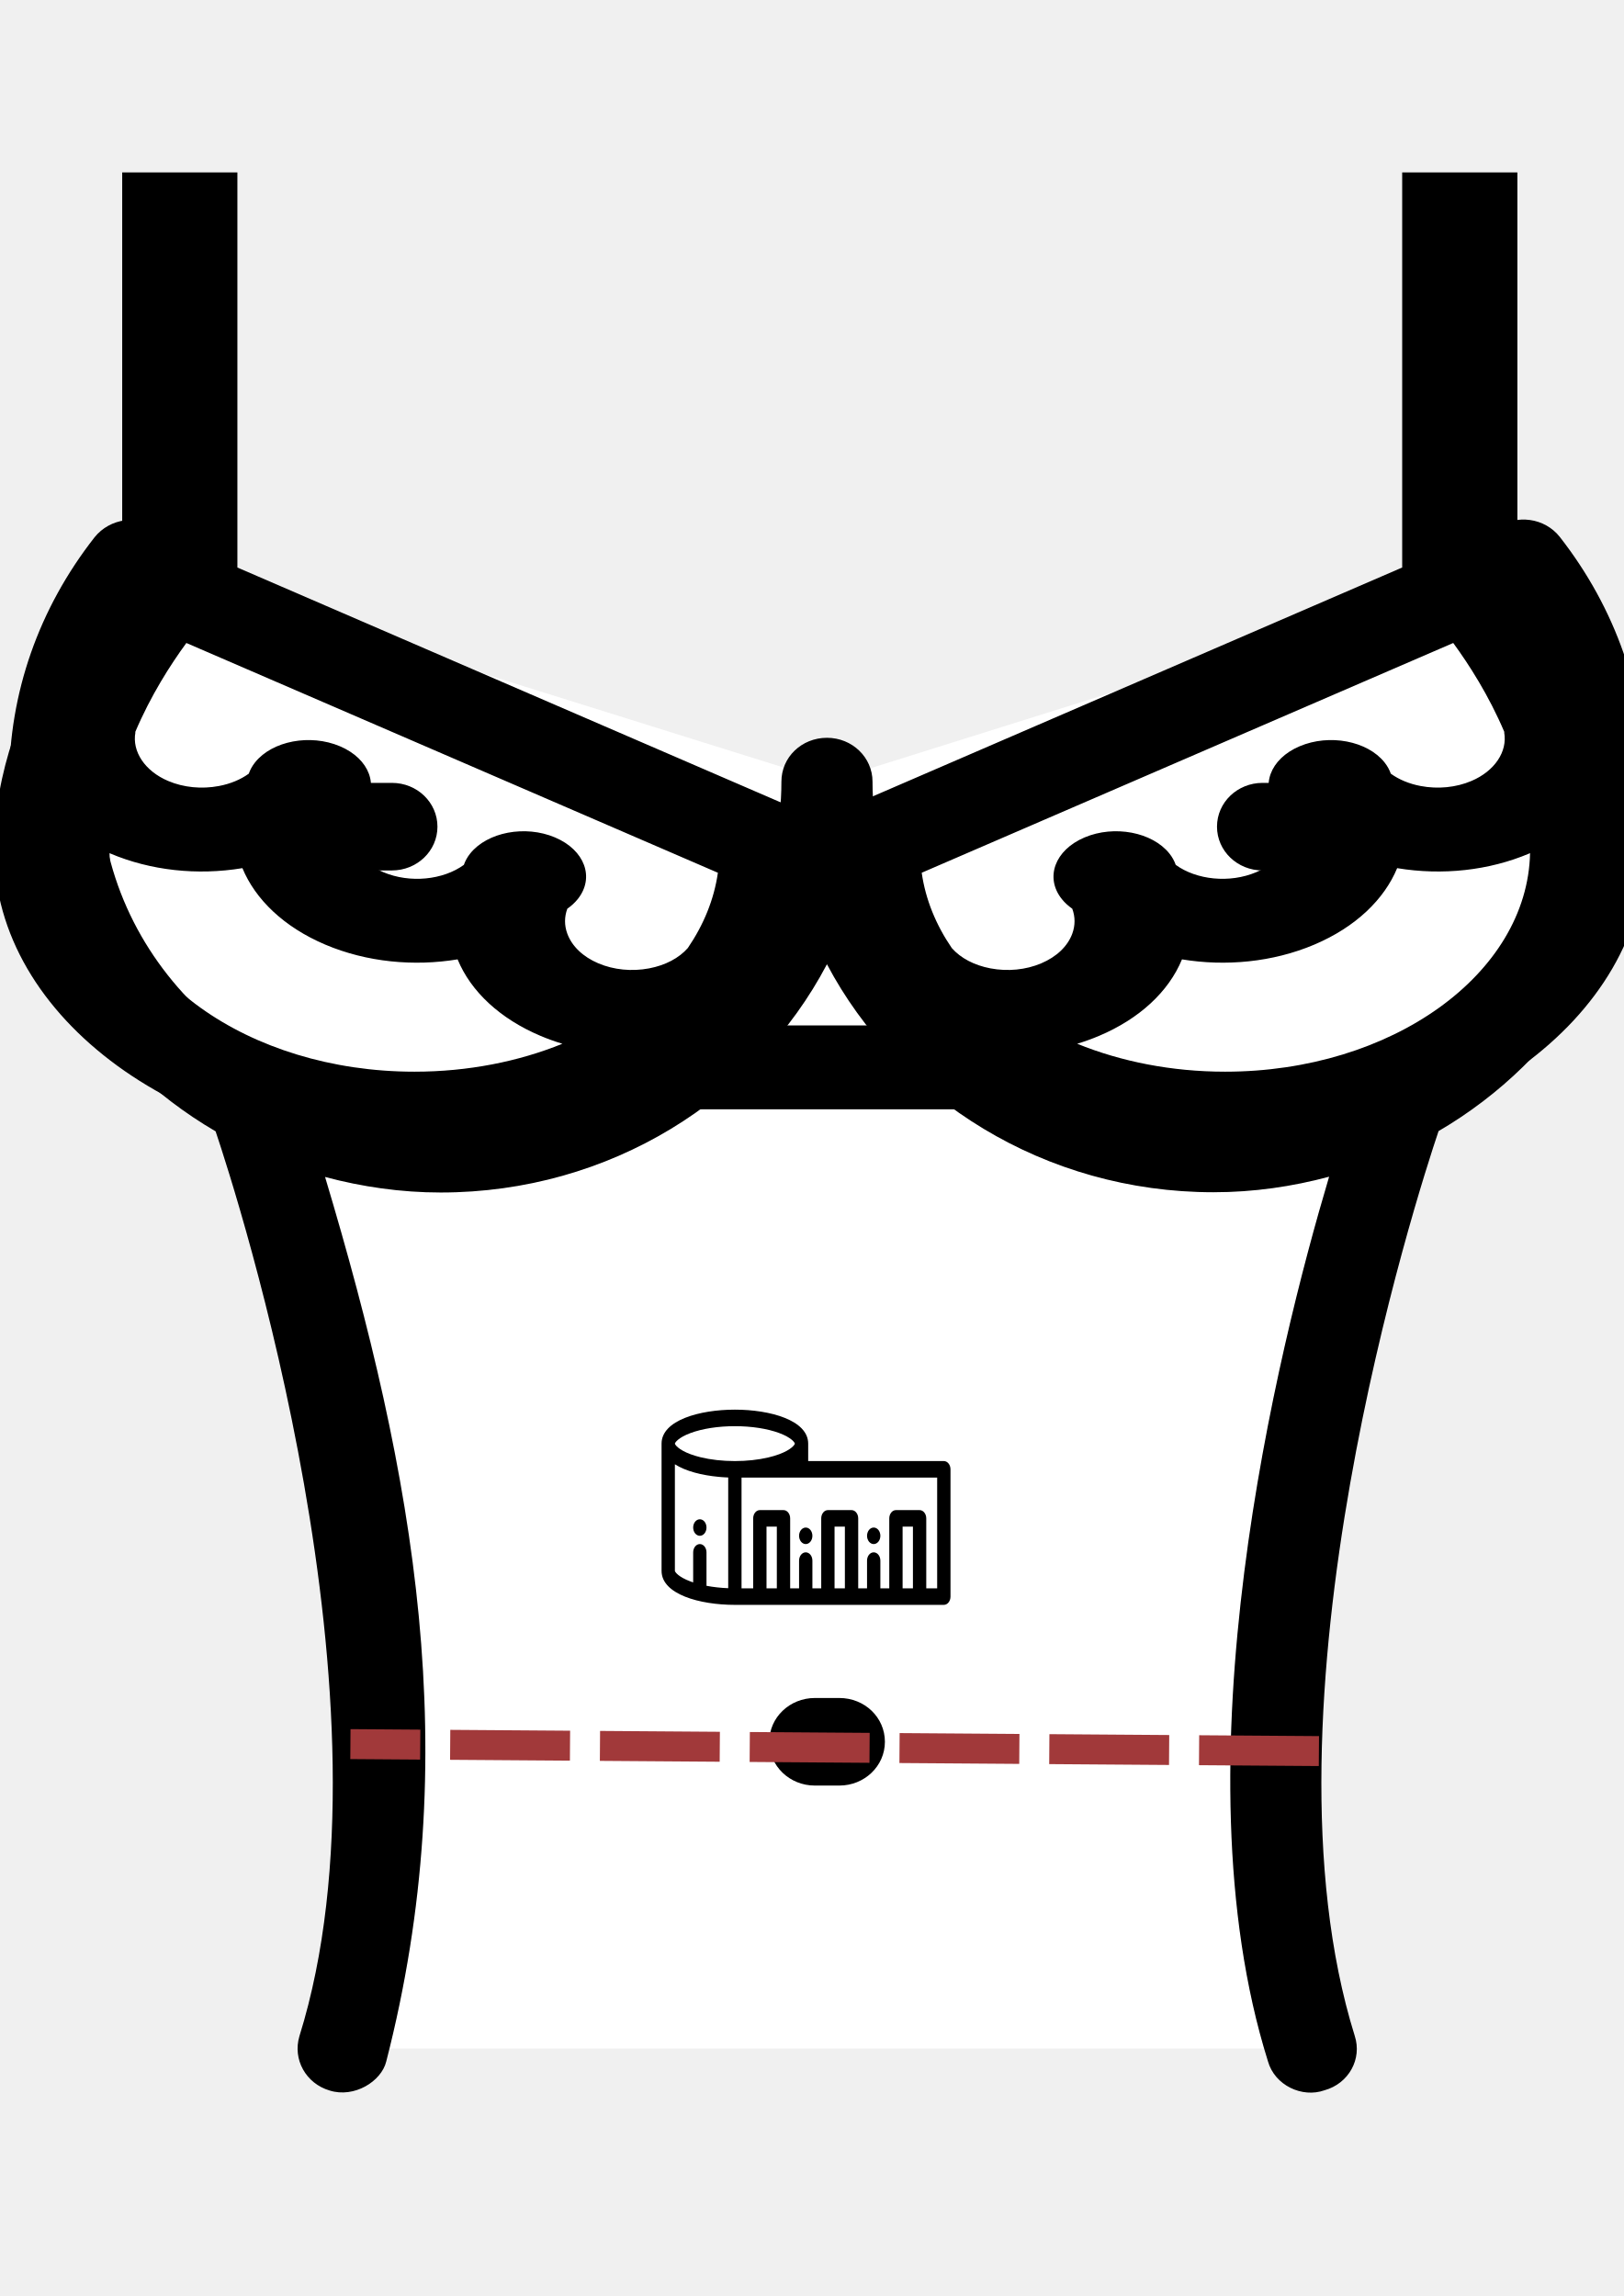
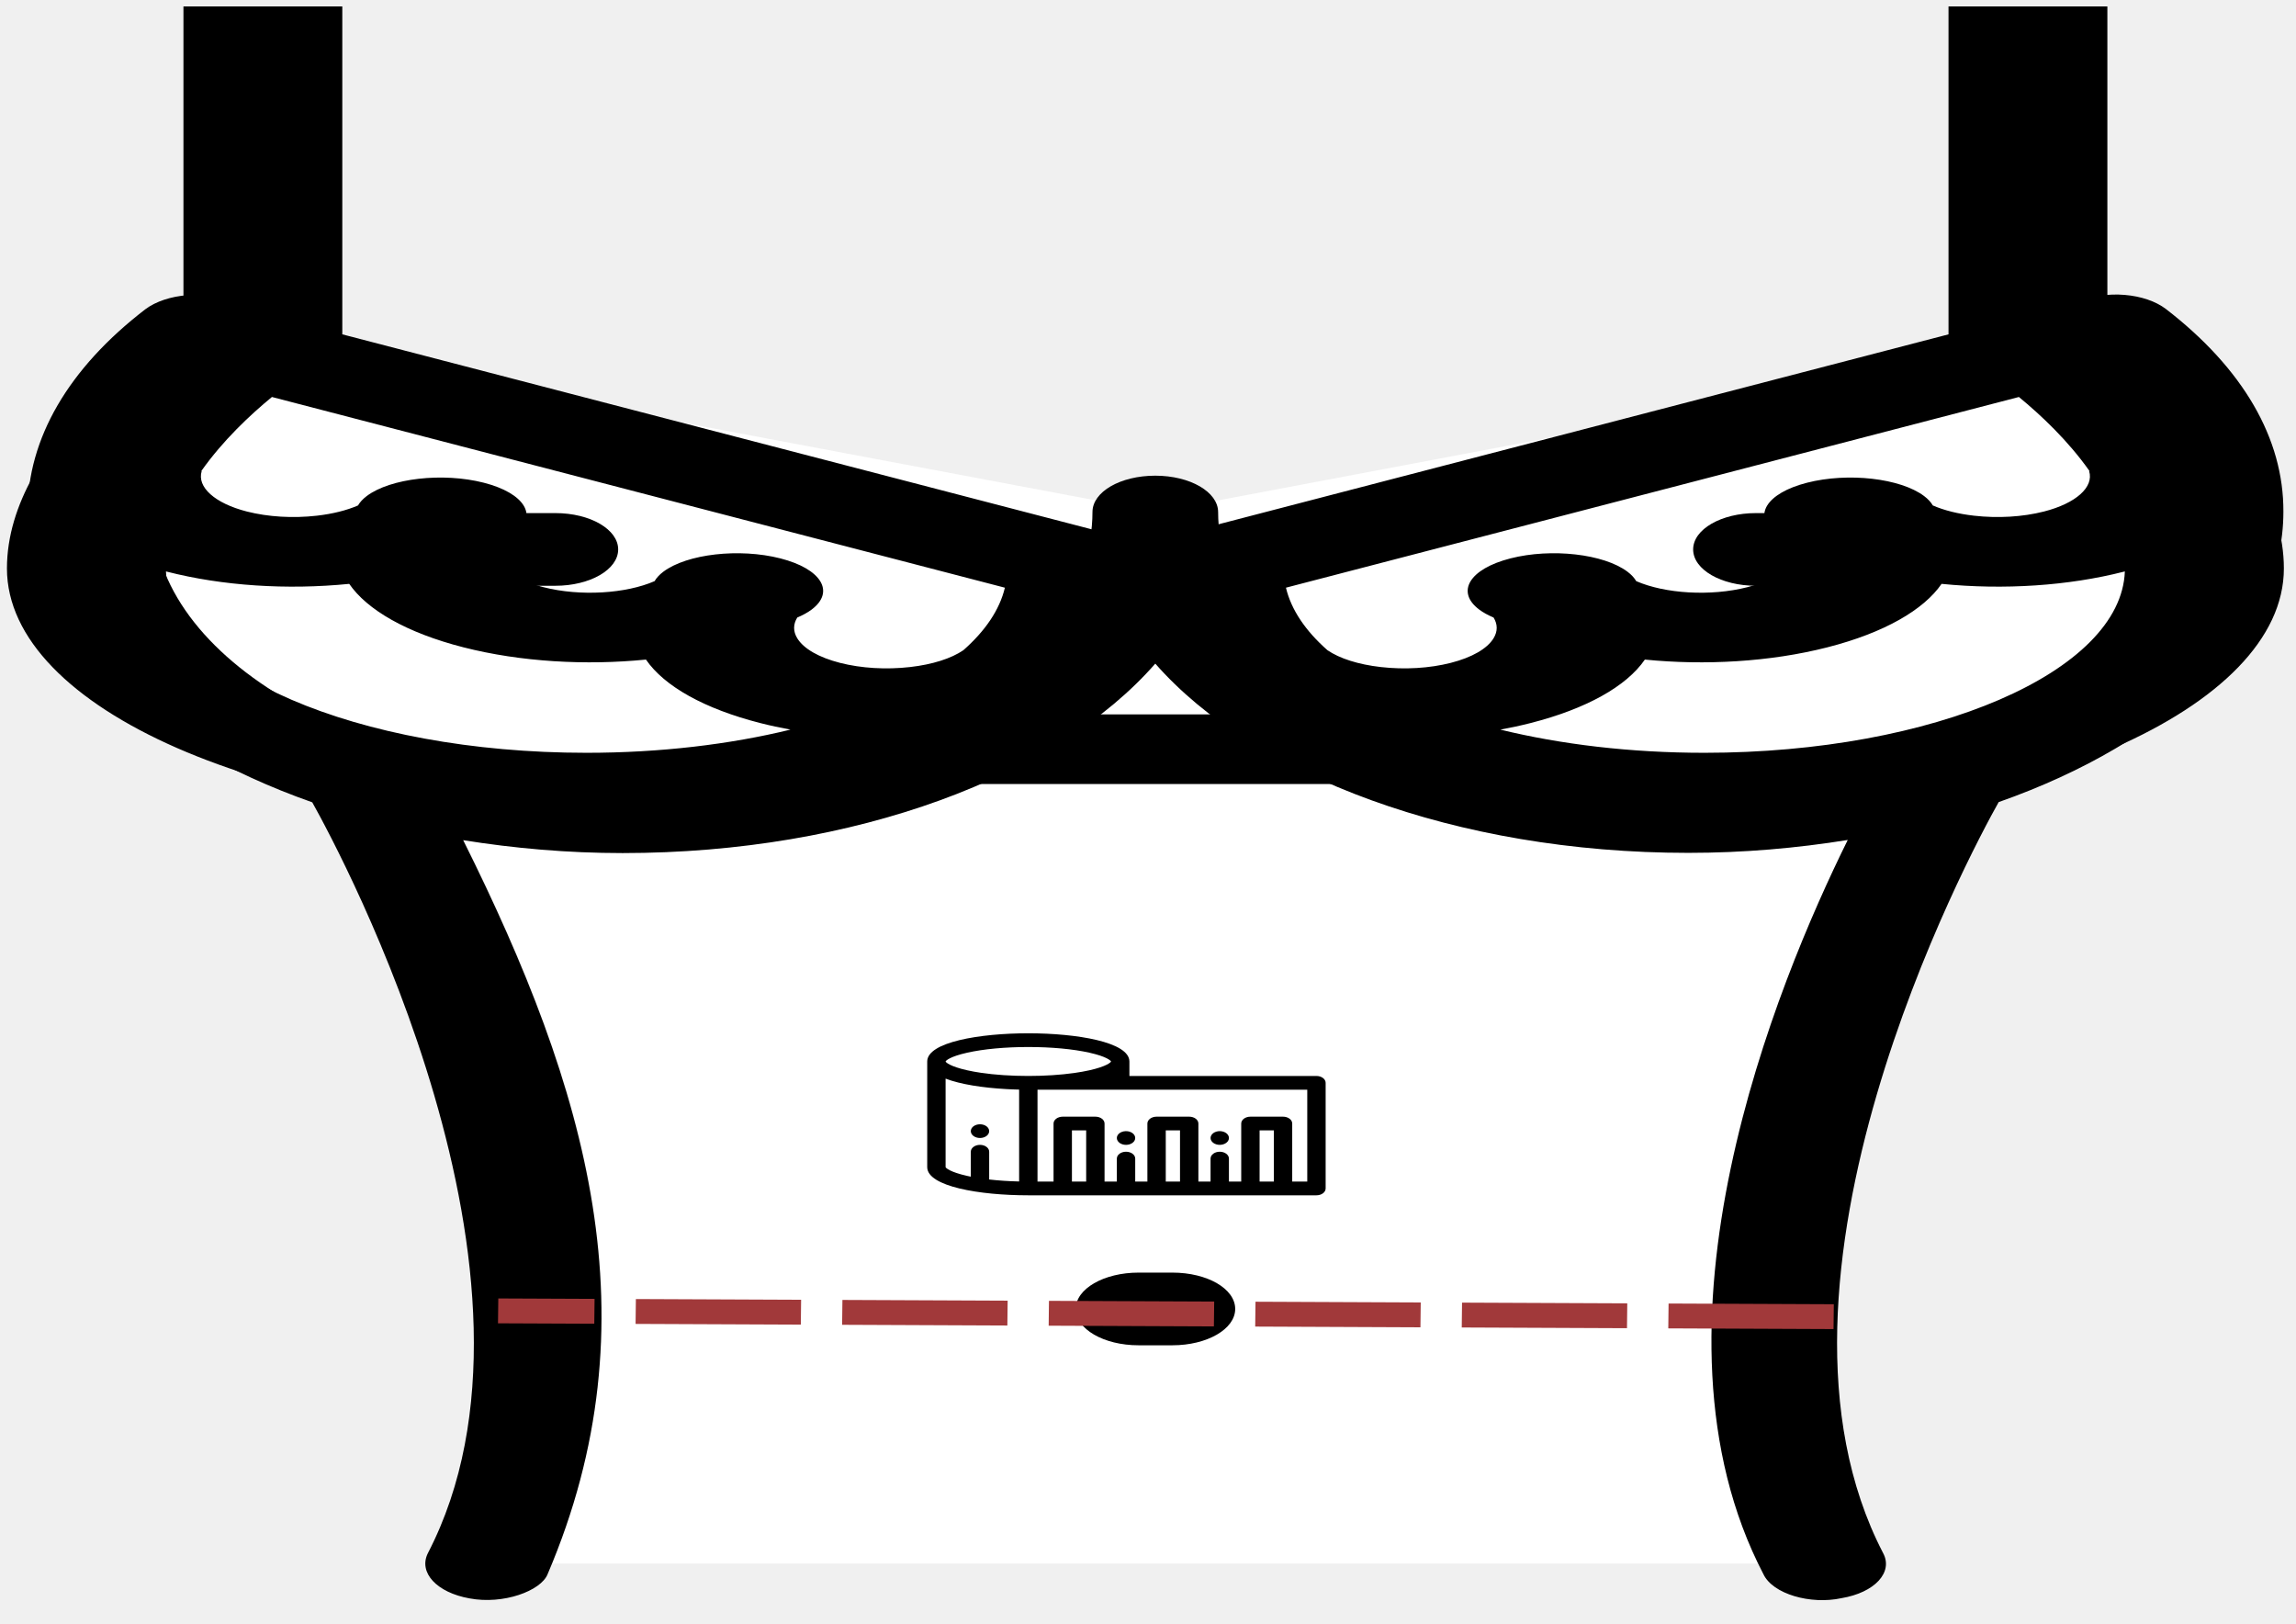
- <svg xmlns="http://www.w3.org/2000/svg" width="210mm" height="297mm" viewBox="0 0 210 297" version="1.1" id="svg4806" xml:space="preserve">
-   <defs id="defs4803" />
+ <svg xmlns="http://www.w3.org/2000/svg" width="297mm" height="210mm" viewBox="0 0 297 210" version="1.1" id="svg5" xml:space="preserve">
+   <defs id="defs2" />
  <g id="layer1">
-     <g style="fill:#000000" id="g8906" transform="matrix(0.5392754,0,0,0.5184345,1.137689,67.2069)">
-       <g id="SVGRepo_bgCarrier" stroke-width="0" />
-       <g id="SVGRepo_tracerCarrier" stroke-linecap="round" stroke-linejoin="round" />
-       <g id="SVGRepo_iconCarrier">
-         <g id="g8864">
-           <path style="fill:#ffffff" d="m 316.655,163.965 c -8.857,2.457 -18.166,3.879 -27.733,3.879 -40.598,0 -75.636,-23.273 -92.638,-56.954 -17.002,33.681 -52.105,56.954 -92.638,56.954 -9.632,0 -18.941,-1.422 -27.733,-3.879 21.267,73.697 33.162,142.351 15.384,217.535 H 301.14 c -20.687,-73.891 3.426,-174.933 15.515,-217.535 z" id="path8858" />
-           <path style="fill:#ffffff" d="m 21.867,65.379 c 0,44.477 36.719,80.679 81.778,80.679 45.059,0 81.778,-36.137 81.778,-80.679 0,-1.164 0.259,-2.327 0.646,-3.426 L 39.645,14.308 c -0.388,1.099 -0.84,2.133 -1.616,3.168 C 27.427,31.44 21.867,48.054 21.867,65.379 Z" id="path8860" />
-           <path style="fill:#ffffff" d="m 288.922,146.058 c 45.059,0 81.778,-36.137 81.778,-80.679 0,-17.325 -5.56,-33.939 -16.162,-47.903 -0.776,-1.034 -1.228,-2.069 -1.616,-3.168 l -146.36,47.774 c 0.388,1.099 0.646,2.133 0.646,3.426 0,44.412 36.655,80.55 81.714,80.55 z" id="path8862" />
-         </g>
-         <g id="g8870">
-           <path style="fill:#ffffff" d="M 55.418,30.535 C 47.66,40.749 43.652,52.773 43.652,65.379 c 0,32.453 26.893,58.893 59.992,58.893 33.099,0 59.992,-26.44 59.992,-58.893" id="path8866" />
-           <path style="fill:#ffffff" d="m 228.994,65.379 c 0,32.453 26.893,58.893 59.992,58.893 33.099,0 59.992,-26.44 59.992,-58.893 0,-12.606 -4.073,-24.63 -11.766,-34.844" id="path8868" />
-         </g>
-         <path style="fill:#ffffff" d="m 293.124,167.714 c -1.422,0.065 -63.289,5.56 -96.84,-56.824 -29.673,52.945 -75.442,57.729 -96.84,56.824 4.267,15.774 9.18,36.525 13.382,59.992 h 31.354 c 6.012,0 10.925,4.848 10.925,10.925 0,6.012 -4.848,10.925 -10.925,10.925 h -27.992 c 1.034,7.111 1.875,14.352 2.651,21.786 H 129.7 c 6.012,0 10.925,4.848 10.925,10.925 0,6.077 -4.848,10.925 -10.925,10.925 h -9.115 c 1.034,18.618 0.84,37.495 -1.034,55.79 h 153.406 c -6.791,-66.391 9.177,-140.54 20.167,-181.268 z" id="path8872" />
-         <g id="g8882">
-           <path style="fill:#000000" d="m 85.996,87.553 h 5.883 c 6.012,0 10.925,-4.848 10.925,-10.925 0,-6.012 -4.848,-10.925 -10.925,-10.925 h -5.883 c -6.012,0 -10.925,4.848 -10.925,10.925 0.065,6.076 4.913,10.925 10.925,10.925 z" id="path8874" />
-           <path style="fill:#000000" d="m 300.687,87.553 h 5.883 c 6.012,0 10.925,-4.848 10.925,-10.925 0,-6.012 -4.848,-10.925 -10.925,-10.925 h -5.883 c -6.012,0 -10.925,4.848 -10.925,10.925 0,6.077 4.913,10.925 10.925,10.925 z" id="path8876" />
-           <path style="fill:#000000" d="m 199.192,294.034 h -5.883 c -6.012,0 -10.925,4.848 -10.925,10.925 0,6.012 4.848,10.925 10.925,10.925 h 5.883 c 6.012,0 10.925,-4.848 10.925,-10.925 0,-6.077 -4.848,-10.925 -10.925,-10.925 z" id="path8878" />
-           <path style="fill:#000000" d="m 371.992,4.353 c -3.62,-4.784 -10.408,-5.818 -15.321,-2.133 -4.784,3.62 -5.818,10.408 -2.133,15.192 10.602,14.093 16.162,30.578 16.162,47.903 0,44.541 -36.719,80.679 -81.778,80.679 -45.059,0 -81.778,-36.073 -81.778,-80.614 0,-6.012 -4.848,-10.925 -10.925,-10.925 -6.077,0 -10.925,4.848 -10.925,10.925 0,44.477 -36.719,80.679 -81.778,80.679 -45.059,0 -81.649,-36.139 -81.649,-80.68 0,-17.325 5.56,-33.939 16.162,-47.903 C 41.649,12.692 40.68,5.84 35.896,2.284 31.112,-1.336 24.26,-0.367 20.575,4.417 7.192,22.195 0.081,43.27 0.081,65.379 c 0,36.913 19.846,69.236 49.519,87.273 5.107,15.774 44.735,143.644 20.105,225.745 -1.681,5.818 1.552,11.83 7.24,13.576 5.883,1.939 12.412,-2.263 13.576,-7.24 18.877,-76.412 6.853,-145.972 -14.675,-220.703 8.857,2.457 18.166,3.879 27.733,3.879 40.598,0 75.636,-23.273 92.638,-56.954 17.067,33.616 52.17,56.889 92.703,56.889 9.632,0 18.941,-1.422 27.733,-3.879 -12.348,43.119 -37.042,146.489 -14.675,220.703 1.616,6.012 8.21,9.244 13.576,7.24 5.818,-1.681 9.051,-7.822 7.24,-13.576 -24.63,-82.166 14.998,-210.036 20.105,-225.745 29.673,-18.036 49.519,-50.36 49.519,-87.273 0.067,-22.044 -7.044,-43.119 -20.426,-60.961 z" id="path8880" />
+     <g id="layer1-37" transform="matrix(1.379195,0,0,0.8298271,1.933171,-17.67563)">
+       <g style="fill:#000000" id="g8906" transform="matrix(0.5392754,0,0,0.5184345,1.137689,67.2069)">
+         <g id="SVGRepo_bgCarrier" stroke-width="0" />
+         <g id="SVGRepo_tracerCarrier" stroke-linecap="round" stroke-linejoin="round" />
+         <g id="SVGRepo_iconCarrier">
+           <g id="g8864">
+             <path style="fill:#ffffff" d="m 316.655,163.965 c -8.857,2.457 -18.166,3.879 -27.733,3.879 -40.598,0 -75.636,-23.273 -92.638,-56.954 -17.002,33.681 -52.105,56.954 -92.638,56.954 -9.632,0 -18.941,-1.422 -27.733,-3.879 21.267,73.697 33.162,142.351 15.384,217.535 H 301.14 c -20.687,-73.891 3.426,-174.933 15.515,-217.535 z" id="path8858" />
+             <path style="fill:#ffffff" d="m 21.867,65.379 c 0,44.477 36.719,80.679 81.778,80.679 45.059,0 81.778,-36.137 81.778,-80.679 0,-1.164 0.259,-2.327 0.646,-3.426 L 39.645,14.308 c -0.388,1.099 -0.84,2.133 -1.616,3.168 C 27.427,31.44 21.867,48.054 21.867,65.379 Z" id="path8860" />
+             <path style="fill:#ffffff" d="m 288.922,146.058 c 45.059,0 81.778,-36.137 81.778,-80.679 0,-17.325 -5.56,-33.939 -16.162,-47.903 -0.776,-1.034 -1.228,-2.069 -1.616,-3.168 l -146.36,47.774 c 0.388,1.099 0.646,2.133 0.646,3.426 0,44.412 36.655,80.55 81.714,80.55 z" id="path8862" />
+           </g>
+           <g id="g8870">
+             <path style="fill:#ffffff" d="M 55.418,30.535 C 47.66,40.749 43.652,52.773 43.652,65.379 c 0,32.453 26.893,58.893 59.992,58.893 33.099,0 59.992,-26.44 59.992,-58.893" id="path8866" />
+             <path style="fill:#ffffff" d="m 228.994,65.379 c 0,32.453 26.893,58.893 59.992,58.893 33.099,0 59.992,-26.44 59.992,-58.893 0,-12.606 -4.073,-24.63 -11.766,-34.844" id="path8868" />
+           </g>
+           <path style="fill:#ffffff" d="m 293.124,167.714 c -1.422,0.065 -63.289,5.56 -96.84,-56.824 -29.673,52.945 -75.442,57.729 -96.84,56.824 4.267,15.774 9.18,36.525 13.382,59.992 h 31.354 c 6.012,0 10.925,4.848 10.925,10.925 0,6.012 -4.848,10.925 -10.925,10.925 h -27.992 c 1.034,7.111 1.875,14.352 2.651,21.786 H 129.7 c 6.012,0 10.925,4.848 10.925,10.925 0,6.077 -4.848,10.925 -10.925,10.925 h -9.115 c 1.034,18.618 0.84,37.495 -1.034,55.79 h 153.406 c -6.791,-66.391 9.177,-140.54 20.167,-181.268 z" id="path8872" />
+           <g id="g8882">
+             <path style="fill:#000000" d="m 85.996,87.553 h 5.883 c 6.012,0 10.925,-4.848 10.925,-10.925 0,-6.012 -4.848,-10.925 -10.925,-10.925 h -5.883 c -6.012,0 -10.925,4.848 -10.925,10.925 0.065,6.076 4.913,10.925 10.925,10.925 z" id="path8874" />
+             <path style="fill:#000000" d="m 300.687,87.553 h 5.883 c 6.012,0 10.925,-4.848 10.925,-10.925 0,-6.012 -4.848,-10.925 -10.925,-10.925 h -5.883 c -6.012,0 -10.925,4.848 -10.925,10.925 0,6.077 4.913,10.925 10.925,10.925 z" id="path8876" />
+             <path style="fill:#000000" d="m 199.192,294.034 h -5.883 c -6.012,0 -10.925,4.848 -10.925,10.925 0,6.012 4.848,10.925 10.925,10.925 h 5.883 c 6.012,0 10.925,-4.848 10.925,-10.925 0,-6.077 -4.848,-10.925 -10.925,-10.925 z" id="path8878" />
+             <path style="fill:#000000" d="m 371.992,4.353 c -3.62,-4.784 -10.408,-5.818 -15.321,-2.133 -4.784,3.62 -5.818,10.408 -2.133,15.192 10.602,14.093 16.162,30.578 16.162,47.903 0,44.541 -36.719,80.679 -81.778,80.679 -45.059,0 -81.778,-36.073 -81.778,-80.614 0,-6.012 -4.848,-10.925 -10.925,-10.925 -6.077,0 -10.925,4.848 -10.925,10.925 0,44.477 -36.719,80.679 -81.778,80.679 -45.059,0 -81.649,-36.139 -81.649,-80.68 0,-17.325 5.56,-33.939 16.162,-47.903 C 41.649,12.692 40.68,5.84 35.896,2.284 31.112,-1.336 24.26,-0.367 20.575,4.417 7.192,22.195 0.081,43.27 0.081,65.379 c 0,36.913 19.846,69.236 49.519,87.273 5.107,15.774 44.735,143.644 20.105,225.745 -1.681,5.818 1.552,11.83 7.24,13.576 5.883,1.939 12.412,-2.263 13.576,-7.24 18.877,-76.412 6.853,-145.972 -14.675,-220.703 8.857,2.457 18.166,3.879 27.733,3.879 40.598,0 75.636,-23.273 92.638,-56.954 17.067,33.616 52.17,56.889 92.703,56.889 9.632,0 18.941,-1.422 27.733,-3.879 -12.348,43.119 -37.042,146.489 -14.675,220.703 1.616,6.012 8.21,9.244 13.576,7.24 5.818,-1.681 9.051,-7.822 7.24,-13.576 -24.63,-82.166 14.998,-210.036 20.105,-225.745 29.673,-18.036 49.519,-50.36 49.519,-87.273 0.067,-22.044 -7.044,-43.119 -20.426,-60.961 z" id="path8880" />
+           </g>
        </g>
      </g>
-     </g>
-     <g style="fill:#000000" id="g10033" transform="matrix(0.4170992,0,0,0.3037129,-0.7507101,8.140547)">
-       <g id="g10023">
-         <g id="g10021">
-           <path d="m 473.224,212.3 -0.913,-1.294 V 46.635 H 436.59 V 214.908 L 256,322.133 75.41,214.908 V 46.635 H 39.69 v 164.37 l -0.913,1.294 C 37.193,214.545 0,268.047 0,335.049 c 0,71.856 58.46,130.315 130.315,130.315 25.239,0 48.822,-7.22 68.803,-19.694 h 113.763 c 19.981,12.474 43.563,19.694 68.803,19.694 71.856,0 130.315,-58.46 130.315,-130.315 C 512,268.047 474.807,214.545 473.224,212.3 Z M 130.316,429.642 c -51.654,0 -93.741,-41.618 -94.557,-93.08 0.074,0.043 0.144,0.089 0.218,0.132 12.468,7.26 26.956,9.459 40.993,6.259 3.984,13.236 12.812,25.07 25.702,32.576 12.892,7.506 27.538,9.342 41.018,6.273 4.144,13.786 13.211,25.304 25.677,32.563 2.212,1.29 4.49,2.415 6.818,3.383 -13.594,7.571 -29.235,11.894 -45.869,11.894 z m 84.756,-52.657 c -2.737,4.275 -6.955,7.343 -11.996,8.654 -5.376,1.396 -10.963,0.636 -15.733,-2.141 -4.771,-2.778 -8.191,-7.262 -9.629,-12.626 -0.957,-3.571 -0.928,-7.217 0.001,-10.64 1.231,-1.19 2.331,-2.549 3.235,-4.1 5.321,-9.139 2.168,-20.893 -7.039,-26.255 -9.209,-5.362 -20.987,-2.302 -26.308,6.836 -0.905,1.553 -1.544,3.183 -1.971,4.843 -6.427,6.399 -16.679,7.942 -24.984,3.105 -8.306,-4.838 -12.025,-14.513 -9.632,-23.261 1.232,-1.191 2.335,-2.553 3.239,-4.104 5.321,-9.139 2.169,-20.892 -7.039,-26.255 -9.208,-5.362 -20.987,-2.302 -26.308,6.836 -0.903,1.551 -1.542,3.179 -1.968,4.838 -2.518,2.499 -5.676,4.323 -9.253,5.253 -5.371,1.396 -10.962,0.637 -15.733,-2.142 -7.193,-4.188 -11.276,-12.526 -10.16,-20.748 l -0.089,-0.012 c 4.829,-15.648 10.979,-28.821 15.882,-38.012 l 164.816,97.86 c -1.191,11.414 -4.437,22.222 -9.331,32.071 z m 21.819,32.964 c 3.489,-4.944 6.642,-10.138 9.423,-15.553 0.03,-0.051 0.063,-0.1 0.093,-0.151 l -0.012,-0.007 c 4.004,-7.824 7.235,-16.107 9.604,-24.742 2.369,8.635 5.599,16.917 9.604,24.742 l -0.012,0.007 c 0.03,0.051 0.063,0.1 0.093,0.151 2.781,5.415 5.934,10.608 9.421,15.553 z m 97.397,-39.078 c -1.438,5.364 -4.858,9.848 -9.629,12.626 -4.769,2.778 -10.354,3.538 -15.733,2.141 -5.041,-1.311 -9.259,-4.379 -11.996,-8.654 -4.894,-9.849 -8.14,-20.657 -9.327,-32.073 l 164.813,-97.857 c 4.904,9.196 11.053,22.367 15.883,38.012 l -0.089,0.012 c 1.116,8.222 -2.967,16.56 -10.16,20.748 -4.771,2.778 -10.358,3.539 -15.733,2.142 -3.578,-0.93 -6.735,-2.754 -9.253,-5.253 -0.426,-1.657 -1.067,-3.286 -1.969,-4.838 -5.32,-9.137 -17.098,-12.199 -26.307,-6.836 -9.209,5.362 -12.362,17.116 -7.039,26.255 0.904,1.553 2.006,2.915 3.239,4.104 2.392,8.748 -1.324,18.424 -9.632,23.26 -8.307,4.838 -18.558,3.293 -24.984,-3.105 -0.426,-1.66 -1.067,-3.29 -1.971,-4.843 -5.321,-9.137 -17.1,-12.199 -26.308,-6.836 -9.208,5.362 -12.361,17.116 -7.039,26.255 0.904,1.55 2.004,2.91 3.234,4.1 0.928,3.423 0.958,7.069 0,10.64 z m 47.397,58.771 c -16.634,0 -32.275,-4.323 -45.87,-11.894 2.327,-0.968 4.604,-2.093 6.818,-3.383 12.468,-7.26 21.534,-18.777 25.677,-32.562 13.48,3.067 28.129,1.231 41.018,-6.274 12.892,-7.506 21.718,-19.341 25.702,-32.576 14.034,3.201 28.528,0.999 40.993,-6.259 0.074,-0.043 0.144,-0.089 0.218,-0.132 -0.816,51.462 -42.903,93.08 -94.556,93.08 z" id="path10019" />
+       <g style="fill:#000000" id="g10033" transform="matrix(0.4170992,0,0,0.3037129,-0.7507101,8.140547)">
+         <g id="g10023">
+           <g id="g10021">
+             <path d="m 473.224,212.3 -0.913,-1.294 V 46.635 H 436.59 V 214.908 L 256,322.133 75.41,214.908 V 46.635 H 39.69 v 164.37 l -0.913,1.294 C 37.193,214.545 0,268.047 0,335.049 c 0,71.856 58.46,130.315 130.315,130.315 25.239,0 48.822,-7.22 68.803,-19.694 h 113.763 c 19.981,12.474 43.563,19.694 68.803,19.694 71.856,0 130.315,-58.46 130.315,-130.315 C 512,268.047 474.807,214.545 473.224,212.3 Z M 130.316,429.642 c -51.654,0 -93.741,-41.618 -94.557,-93.08 0.074,0.043 0.144,0.089 0.218,0.132 12.468,7.26 26.956,9.459 40.993,6.259 3.984,13.236 12.812,25.07 25.702,32.576 12.892,7.506 27.538,9.342 41.018,6.273 4.144,13.786 13.211,25.304 25.677,32.563 2.212,1.29 4.49,2.415 6.818,3.383 -13.594,7.571 -29.235,11.894 -45.869,11.894 z m 84.756,-52.657 c -2.737,4.275 -6.955,7.343 -11.996,8.654 -5.376,1.396 -10.963,0.636 -15.733,-2.141 -4.771,-2.778 -8.191,-7.262 -9.629,-12.626 -0.957,-3.571 -0.928,-7.217 0.001,-10.64 1.231,-1.19 2.331,-2.549 3.235,-4.1 5.321,-9.139 2.168,-20.893 -7.039,-26.255 -9.209,-5.362 -20.987,-2.302 -26.308,6.836 -0.905,1.553 -1.544,3.183 -1.971,4.843 -6.427,6.399 -16.679,7.942 -24.984,3.105 -8.306,-4.838 -12.025,-14.513 -9.632,-23.261 1.232,-1.191 2.335,-2.553 3.239,-4.104 5.321,-9.139 2.169,-20.892 -7.039,-26.255 -9.208,-5.362 -20.987,-2.302 -26.308,6.836 -0.903,1.551 -1.542,3.179 -1.968,4.838 -2.518,2.499 -5.676,4.323 -9.253,5.253 -5.371,1.396 -10.962,0.637 -15.733,-2.142 -7.193,-4.188 -11.276,-12.526 -10.16,-20.748 l -0.089,-0.012 c 4.829,-15.648 10.979,-28.821 15.882,-38.012 l 164.816,97.86 c -1.191,11.414 -4.437,22.222 -9.331,32.071 z m 21.819,32.964 c 3.489,-4.944 6.642,-10.138 9.423,-15.553 0.03,-0.051 0.063,-0.1 0.093,-0.151 l -0.012,-0.007 c 4.004,-7.824 7.235,-16.107 9.604,-24.742 2.369,8.635 5.599,16.917 9.604,24.742 l -0.012,0.007 c 0.03,0.051 0.063,0.1 0.093,0.151 2.781,5.415 5.934,10.608 9.421,15.553 z m 97.397,-39.078 c -1.438,5.364 -4.858,9.848 -9.629,12.626 -4.769,2.778 -10.354,3.538 -15.733,2.141 -5.041,-1.311 -9.259,-4.379 -11.996,-8.654 -4.894,-9.849 -8.14,-20.657 -9.327,-32.073 l 164.813,-97.857 c 4.904,9.196 11.053,22.367 15.883,38.012 l -0.089,0.012 c 1.116,8.222 -2.967,16.56 -10.16,20.748 -4.771,2.778 -10.358,3.539 -15.733,2.142 -3.578,-0.93 -6.735,-2.754 -9.253,-5.253 -0.426,-1.657 -1.067,-3.286 -1.969,-4.838 -5.32,-9.137 -17.098,-12.199 -26.307,-6.836 -9.209,5.362 -12.362,17.116 -7.039,26.255 0.904,1.553 2.006,2.915 3.239,4.104 2.392,8.748 -1.324,18.424 -9.632,23.26 -8.307,4.838 -18.558,3.293 -24.984,-3.105 -0.426,-1.66 -1.067,-3.29 -1.971,-4.843 -5.321,-9.137 -17.1,-12.199 -26.308,-6.836 -9.208,5.362 -12.361,17.116 -7.039,26.255 0.904,1.55 2.004,2.91 3.234,4.1 0.928,3.423 0.958,7.069 0,10.64 z m 47.397,58.771 c -16.634,0 -32.275,-4.323 -45.87,-11.894 2.327,-0.968 4.604,-2.093 6.818,-3.383 12.468,-7.26 21.534,-18.777 25.677,-32.562 13.48,3.067 28.129,1.231 41.018,-6.274 12.892,-7.506 21.718,-19.341 25.702,-32.576 14.034,3.201 28.528,0.999 40.993,-6.259 0.074,-0.043 0.144,-0.089 0.218,-0.132 -0.816,51.462 -42.903,93.08 -94.556,93.08 z" id="path10019" />
+           </g>
        </g>
      </g>
-     </g>
-     <path style="fill:#ff00ff;stroke:#a1393a;stroke-width:3.874;stroke-dasharray:15.498, 3.874;stroke-dashoffset:0;stroke-opacity:1" d="M 170.579,226.511 45.32,225.61" id="path12120" />
-     <g style="fill:#000000" id="g11699" transform="matrix(0.07298477,0,0,0.09059752,85.56255,171.7786)">
-       <g id="g11662">
-         <g id="g11660">
-           <path d="M 500.193,190.047 H 259.829 v -24.741 c 0,-0.025 -0.004,-0.05 -0.004,-0.076 0,-0.028 0.002,-0.055 0.002,-0.084 0,-33.334 -67.343,-48.516 -129.913,-48.516 C 67.344,116.63 0,131.813 0,165.147 c 0,0.035 0.004,0.07 0.004,0.105 0,0.018 -0.002,0.037 -0.002,0.054 v 181.389 c 0,0.028 0,0.058 0,0.086 0,0.025 0,0.05 0,0.073 0,33.334 67.343,48.516 129.913,48.516 h 44.246 41.917 78.667 41.917 78.667 41.917 42.949 c 6.52,0 11.807,-5.286 11.807,-11.807 V 201.855 C 512,195.334 506.714,190.047 500.193,190.047 Z M 118.107,371.568 c -13.523,-0.429 -26.516,-1.596 -38.481,-3.427 v -47.768 c 0,-6.521 -5.286,-11.807 -11.807,-11.807 -6.521,0 -11.807,5.286 -11.807,11.807 v 42.913 c -1.592,-0.426 -3.161,-0.862 -4.683,-1.318 -21.896,-6.561 -27.457,-13.616 -27.709,-15.082 0,-0.022 0,-0.043 10e-4,-0.063 0.001,-0.172 0,-0.345 -0.006,-0.516 V 194.636 c 19.11,9.833 47.698,15.711 77.723,17.963 0.009,0 0.019,0.001 0.027,0.002 1.044,0.078 2.088,0.152 3.135,0.221 0.148,0.011 0.296,0.02 0.445,0.03 0.908,0.059 1.816,0.115 2.726,0.168 0.223,0.013 0.446,0.026 0.669,0.038 0.848,0.047 1.697,0.092 2.546,0.133 0.253,0.013 0.504,0.026 0.756,0.038 0.85,0.04 1.701,0.077 2.552,0.111 0.233,0.009 0.466,0.02 0.699,0.03 1.059,0.041 2.119,0.079 3.179,0.111 0.012,0 0.024,0.001 0.035,0.001 z m 11.806,-181.523 c -21.977,0 -43.002,-1.916 -60.992,-5.48 -6.26,-1.24 -12.159,-2.677 -17.594,-4.306 -22.056,-6.612 -27.534,-13.724 -27.706,-15.117 0,-0.004 0,-0.006 0,-0.009 0.231,-1.459 5.768,-8.526 27.705,-15.102 21.053,-6.311 48.962,-9.786 78.588,-9.786 29.626,0 57.537,3.475 78.588,9.786 21.91,6.567 27.461,13.626 27.705,15.098 0,0.001 0,0.001 0,0.001 -0.174,1.406 -5.65,8.517 -27.706,15.129 -6.008,1.801 -12.59,3.363 -19.596,4.686 -17.542,3.316 -37.821,5.1 -58.992,5.1 z m 74.355,181.71 h -18.302 v -88.074 h 18.302 z m 120.584,0 H 306.55 v -88.074 h 18.302 z m 120.584,0 h -18.302 v -88.074 h 18.302 z m 42.949,0 h -19.334 v -99.882 c 0,-6.521 -5.287,-11.807 -11.807,-11.807 h -41.917 c -6.52,0 -11.807,5.286 -11.807,11.807 v 99.882 h -15.792 v -39.573 c 0,-6.521 -5.287,-11.807 -11.807,-11.807 -6.52,0 -11.807,5.286 -11.807,11.807 v 39.573 h -15.645 v -99.882 c 0,-6.521 -5.287,-11.807 -11.807,-11.807 h -41.917 c -6.52,0 -11.807,5.286 -11.807,11.807 v 99.882 h -15.645 v -39.573 c 0,-6.521 -5.287,-11.807 -11.807,-11.807 -6.521,0 -11.807,5.286 -11.807,11.807 v 39.573 h -15.793 v -99.882 c 0,-6.521 -5.286,-11.807 -11.807,-11.807 h -41.917 c -6.521,0 -11.807,5.286 -11.807,11.807 v 99.882 h -20.63 V 213.662 H 248.02 c 0.004,0 0.007,0 0.012,0 h 240.353 z" id="path11658" />
+       <path style="fill:#ff00ff;stroke:#a1393a;stroke-width:3.874;stroke-dasharray:15.498, 3.874;stroke-dashoffset:0;stroke-opacity:1" d="M 170.579,226.511 45.32,225.61" id="path12120" />
+       <g style="fill:#000000" id="g11699" transform="matrix(0.07298477,0,0,0.09059752,85.56255,171.7786)">
+         <g id="g11662">
+           <g id="g11660">
+             <path d="M 500.193,190.047 H 259.829 v -24.741 c 0,-0.025 -0.004,-0.05 -0.004,-0.076 0,-0.028 0.002,-0.055 0.002,-0.084 0,-33.334 -67.343,-48.516 -129.913,-48.516 C 67.344,116.63 0,131.813 0,165.147 c 0,0.035 0.004,0.07 0.004,0.105 0,0.018 -0.002,0.037 -0.002,0.054 v 181.389 c 0,0.028 0,0.058 0,0.086 0,0.025 0,0.05 0,0.073 0,33.334 67.343,48.516 129.913,48.516 h 44.246 41.917 78.667 41.917 78.667 41.917 42.949 c 6.52,0 11.807,-5.286 11.807,-11.807 V 201.855 C 512,195.334 506.714,190.047 500.193,190.047 Z M 118.107,371.568 c -13.523,-0.429 -26.516,-1.596 -38.481,-3.427 v -47.768 c 0,-6.521 -5.286,-11.807 -11.807,-11.807 -6.521,0 -11.807,5.286 -11.807,11.807 v 42.913 c -1.592,-0.426 -3.161,-0.862 -4.683,-1.318 -21.896,-6.561 -27.457,-13.616 -27.709,-15.082 0,-0.022 0,-0.043 10e-4,-0.063 0.001,-0.172 0,-0.345 -0.006,-0.516 V 194.636 c 19.11,9.833 47.698,15.711 77.723,17.963 0.009,0 0.019,0.001 0.027,0.002 1.044,0.078 2.088,0.152 3.135,0.221 0.148,0.011 0.296,0.02 0.445,0.03 0.908,0.059 1.816,0.115 2.726,0.168 0.223,0.013 0.446,0.026 0.669,0.038 0.848,0.047 1.697,0.092 2.546,0.133 0.253,0.013 0.504,0.026 0.756,0.038 0.85,0.04 1.701,0.077 2.552,0.111 0.233,0.009 0.466,0.02 0.699,0.03 1.059,0.041 2.119,0.079 3.179,0.111 0.012,0 0.024,0.001 0.035,0.001 z m 11.806,-181.523 c -21.977,0 -43.002,-1.916 -60.992,-5.48 -6.26,-1.24 -12.159,-2.677 -17.594,-4.306 -22.056,-6.612 -27.534,-13.724 -27.706,-15.117 0,-0.004 0,-0.006 0,-0.009 0.231,-1.459 5.768,-8.526 27.705,-15.102 21.053,-6.311 48.962,-9.786 78.588,-9.786 29.626,0 57.537,3.475 78.588,9.786 21.91,6.567 27.461,13.626 27.705,15.098 0,0.001 0,0.001 0,0.001 -0.174,1.406 -5.65,8.517 -27.706,15.129 -6.008,1.801 -12.59,3.363 -19.596,4.686 -17.542,3.316 -37.821,5.1 -58.992,5.1 z m 74.355,181.71 h -18.302 v -88.074 h 18.302 z m 120.584,0 H 306.55 v -88.074 h 18.302 z m 120.584,0 h -18.302 v -88.074 h 18.302 z m 42.949,0 h -19.334 v -99.882 c 0,-6.521 -5.287,-11.807 -11.807,-11.807 h -41.917 c -6.52,0 -11.807,5.286 -11.807,11.807 v 99.882 h -15.792 v -39.573 c 0,-6.521 -5.287,-11.807 -11.807,-11.807 -6.52,0 -11.807,5.286 -11.807,11.807 v 39.573 h -15.645 v -99.882 c 0,-6.521 -5.287,-11.807 -11.807,-11.807 h -41.917 c -6.52,0 -11.807,5.286 -11.807,11.807 v 99.882 h -15.645 v -39.573 c 0,-6.521 -5.287,-11.807 -11.807,-11.807 -6.521,0 -11.807,5.286 -11.807,11.807 v 39.573 h -15.793 v -99.882 c 0,-6.521 -5.286,-11.807 -11.807,-11.807 h -41.917 c -6.521,0 -11.807,5.286 -11.807,11.807 v 99.882 h -20.63 V 213.662 H 248.02 c 0.004,0 0.007,0 0.012,0 h 240.353 z" id="path11658" />
+           </g>
        </g>
-       </g>
-       <g id="g11668">
-         <g id="g11666">
-           <path d="m 263.827,288.411 c -0.543,-0.543 -1.145,-1.039 -1.796,-1.464 -0.638,-0.425 -1.321,-0.791 -2.031,-1.086 -0.719,-0.295 -1.464,-0.52 -2.208,-0.673 -3.834,-0.778 -7.919,0.484 -10.66,3.224 -2.196,2.196 -3.46,5.242 -3.46,8.348 0,0.767 0.083,1.547 0.236,2.302 0.153,0.756 0.378,1.5 0.673,2.22 0.295,0.708 0.661,1.393 1.086,2.031 0.425,0.649 0.921,1.252 1.464,1.795 2.196,2.196 5.242,3.46 8.348,3.46 0.767,0 1.547,-0.083 2.313,-0.236 0.744,-0.142 1.489,-0.378 2.208,-0.673 0.71,-0.295 1.393,-0.649 2.031,-1.086 0.651,-0.425 1.253,-0.921 1.796,-1.464 0.543,-0.543 1.039,-1.145 1.476,-1.795 0.425,-0.638 0.791,-1.322 1.086,-2.031 0.295,-0.72 0.52,-1.464 0.673,-2.22 0.153,-0.756 0.223,-1.535 0.223,-2.302 10e-4,-3.108 -1.261,-6.154 -3.458,-8.35 z" id="path11664" />
+         <g id="g11668">
+           <g id="g11666">
+             <path d="m 263.827,288.411 c -0.543,-0.543 -1.145,-1.039 -1.796,-1.464 -0.638,-0.425 -1.321,-0.791 -2.031,-1.086 -0.719,-0.295 -1.464,-0.52 -2.208,-0.673 -3.834,-0.778 -7.919,0.484 -10.66,3.224 -2.196,2.196 -3.46,5.242 -3.46,8.348 0,0.767 0.083,1.547 0.236,2.302 0.153,0.756 0.378,1.5 0.673,2.22 0.295,0.708 0.661,1.393 1.086,2.031 0.425,0.649 0.921,1.252 1.464,1.795 2.196,2.196 5.242,3.46 8.348,3.46 0.767,0 1.547,-0.083 2.313,-0.236 0.744,-0.142 1.489,-0.378 2.208,-0.673 0.71,-0.295 1.393,-0.649 2.031,-1.086 0.651,-0.425 1.253,-0.921 1.796,-1.464 0.543,-0.543 1.039,-1.145 1.476,-1.795 0.425,-0.638 0.791,-1.322 1.086,-2.031 0.295,-0.72 0.52,-1.464 0.673,-2.22 0.153,-0.756 0.223,-1.535 0.223,-2.302 10e-4,-3.108 -1.261,-6.154 -3.458,-8.35 z" id="path11664" />
+           </g>
        </g>
-       </g>
-       <g id="g11674">
-         <g id="g11672">
-           <path d="m 76.171,276.603 c -0.543,-0.543 -1.157,-1.039 -1.795,-1.464 -0.649,-0.425 -1.334,-0.791 -2.043,-1.086 -0.708,-0.295 -1.452,-0.52 -2.208,-0.673 -1.523,-0.307 -3.094,-0.307 -4.617,0 -0.756,0.154 -1.5,0.378 -2.208,0.673 -0.708,0.295 -1.393,0.661 -2.043,1.086 -0.638,0.425 -1.252,0.921 -1.795,1.464 -2.196,2.196 -3.448,5.243 -3.448,8.348 0,0.767 0.071,1.547 0.224,2.302 0.153,0.756 0.378,1.5 0.673,2.22 0.295,0.708 0.661,1.393 1.086,2.031 0.425,0.649 0.921,1.252 1.464,1.795 0.555,0.543 1.157,1.039 1.795,1.464 0.649,0.425 1.334,0.791 2.043,1.086 0.708,0.295 1.452,0.531 2.208,0.673 0.768,0.154 1.535,0.236 2.314,0.236 0.768,0 1.535,-0.083 2.302,-0.236 0.756,-0.142 1.5,-0.378 2.208,-0.673 0.708,-0.295 1.393,-0.661 2.043,-1.086 0.638,-0.425 1.252,-0.921 1.795,-1.464 0.543,-0.543 1.039,-1.145 1.464,-1.795 0.425,-0.638 0.791,-1.322 1.086,-2.031 0.295,-0.72 0.52,-1.464 0.673,-2.22 0.153,-0.756 0.224,-1.535 0.224,-2.302 0.003,-3.105 -1.249,-6.151 -3.445,-8.348 z" id="path11670" />
+         <g id="g11674">
+           <g id="g11672">
+             <path d="m 76.171,276.603 c -0.543,-0.543 -1.157,-1.039 -1.795,-1.464 -0.649,-0.425 -1.334,-0.791 -2.043,-1.086 -0.708,-0.295 -1.452,-0.52 -2.208,-0.673 -1.523,-0.307 -3.094,-0.307 -4.617,0 -0.756,0.154 -1.5,0.378 -2.208,0.673 -0.708,0.295 -1.393,0.661 -2.043,1.086 -0.638,0.425 -1.252,0.921 -1.795,1.464 -2.196,2.196 -3.448,5.243 -3.448,8.348 0,0.767 0.071,1.547 0.224,2.302 0.153,0.756 0.378,1.5 0.673,2.22 0.295,0.708 0.661,1.393 1.086,2.031 0.425,0.649 0.921,1.252 1.464,1.795 0.555,0.543 1.157,1.039 1.795,1.464 0.649,0.425 1.334,0.791 2.043,1.086 0.708,0.295 1.452,0.531 2.208,0.673 0.768,0.154 1.535,0.236 2.314,0.236 0.768,0 1.535,-0.083 2.302,-0.236 0.756,-0.142 1.5,-0.378 2.208,-0.673 0.708,-0.295 1.393,-0.661 2.043,-1.086 0.638,-0.425 1.252,-0.921 1.795,-1.464 0.543,-0.543 1.039,-1.145 1.464,-1.795 0.425,-0.638 0.791,-1.322 1.086,-2.031 0.295,-0.72 0.52,-1.464 0.673,-2.22 0.153,-0.756 0.224,-1.535 0.224,-2.302 0.003,-3.105 -1.249,-6.151 -3.445,-8.348 z" id="path11670" />
+           </g>
        </g>
-       </g>
-       <g id="g11680">
-         <g id="g11678">
-           <path d="m 387.501,294.456 c -0.152,-0.756 -0.378,-1.5 -0.673,-2.208 -0.295,-0.72 -0.661,-1.405 -1.086,-2.043 -0.437,-0.649 -0.933,-1.252 -1.476,-1.795 -0.543,-0.543 -1.145,-1.039 -1.796,-1.464 -0.638,-0.425 -1.321,-0.791 -2.031,-1.086 -0.719,-0.295 -1.464,-0.531 -2.208,-0.673 -1.523,-0.307 -3.094,-0.307 -4.617,0 -0.756,0.142 -1.5,0.378 -2.207,0.673 -0.72,0.295 -1.405,0.661 -2.043,1.086 -0.649,0.425 -1.252,0.921 -1.795,1.464 -0.543,0.543 -1.04,1.145 -1.464,1.795 -0.425,0.638 -0.791,1.322 -1.086,2.043 -0.295,0.708 -0.52,1.452 -0.673,2.208 -0.153,0.756 -0.236,1.535 -0.236,2.302 0,0.768 0.083,1.547 0.236,2.302 0.153,0.755 0.378,1.5 0.673,2.22 0.295,0.708 0.661,1.393 1.086,2.031 0.424,0.649 0.921,1.252 1.464,1.795 0.543,0.543 1.145,1.039 1.795,1.464 0.638,0.425 1.322,0.791 2.043,1.086 0.708,0.295 1.451,0.531 2.207,0.673 0.757,0.154 1.536,0.236 2.302,0.236 0.767,0 1.548,-0.083 2.314,-0.236 0.744,-0.142 1.489,-0.378 2.208,-0.673 0.71,-0.295 1.393,-0.661 2.031,-1.086 0.651,-0.425 1.253,-0.921 1.796,-1.464 0.543,-0.543 1.039,-1.145 1.476,-1.795 0.425,-0.638 0.791,-1.322 1.086,-2.031 0.295,-0.72 0.52,-1.464 0.673,-2.22 0.153,-0.756 0.223,-1.535 0.223,-2.302 10e-4,-0.767 -0.07,-1.546 -0.222,-2.302 z" id="path11676" />
+         <g id="g11680">
+           <g id="g11678">
+             <path d="m 387.501,294.456 c -0.152,-0.756 -0.378,-1.5 -0.673,-2.208 -0.295,-0.72 -0.661,-1.405 -1.086,-2.043 -0.437,-0.649 -0.933,-1.252 -1.476,-1.795 -0.543,-0.543 -1.145,-1.039 -1.796,-1.464 -0.638,-0.425 -1.321,-0.791 -2.031,-1.086 -0.719,-0.295 -1.464,-0.531 -2.208,-0.673 -1.523,-0.307 -3.094,-0.307 -4.617,0 -0.756,0.142 -1.5,0.378 -2.207,0.673 -0.72,0.295 -1.405,0.661 -2.043,1.086 -0.649,0.425 -1.252,0.921 -1.795,1.464 -0.543,0.543 -1.04,1.145 -1.464,1.795 -0.425,0.638 -0.791,1.322 -1.086,2.043 -0.295,0.708 -0.52,1.452 -0.673,2.208 -0.153,0.756 -0.236,1.535 -0.236,2.302 0,0.768 0.083,1.547 0.236,2.302 0.153,0.755 0.378,1.5 0.673,2.22 0.295,0.708 0.661,1.393 1.086,2.031 0.424,0.649 0.921,1.252 1.464,1.795 0.543,0.543 1.145,1.039 1.795,1.464 0.638,0.425 1.322,0.791 2.043,1.086 0.708,0.295 1.451,0.531 2.207,0.673 0.757,0.154 1.536,0.236 2.302,0.236 0.767,0 1.548,-0.083 2.314,-0.236 0.744,-0.142 1.489,-0.378 2.208,-0.673 0.71,-0.295 1.393,-0.661 2.031,-1.086 0.651,-0.425 1.253,-0.921 1.796,-1.464 0.543,-0.543 1.039,-1.145 1.476,-1.795 0.425,-0.638 0.791,-1.322 1.086,-2.031 0.295,-0.72 0.52,-1.464 0.673,-2.22 0.153,-0.756 0.223,-1.535 0.223,-2.302 10e-4,-0.767 -0.07,-1.546 -0.222,-2.302 z" id="path11676" />
+           </g>
        </g>
      </g>
    </g>
  </g>
</svg>
